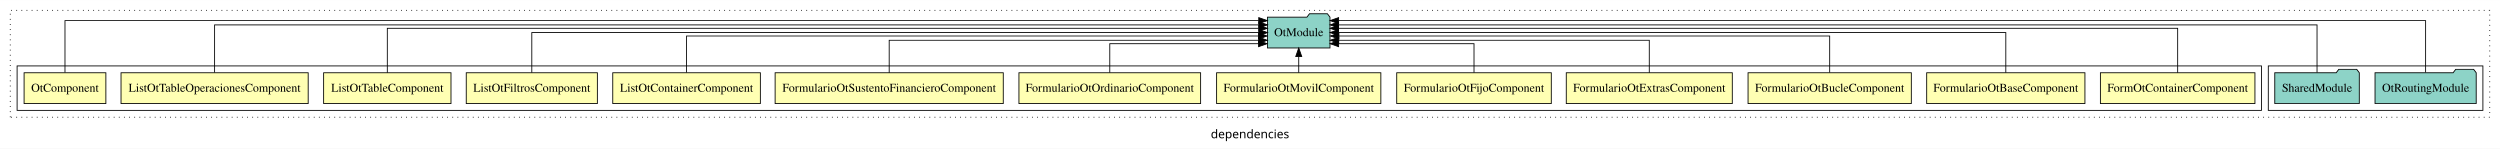
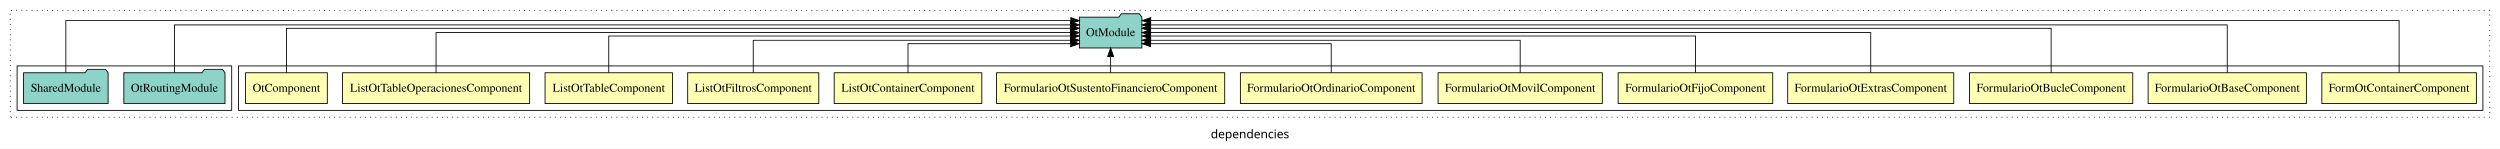
<svg xmlns="http://www.w3.org/2000/svg" width="2924pt" height="174pt" viewBox="0.00 0.00 2924.00 173.80">
  <g id="graph0" class="graph" transform="scale(1 1) rotate(0) translate(4 169.8)">
    <polygon fill="white" stroke="transparent" points="-4,4 -4,-169.8 2920,-169.8 2920,4 -4,4" />
    <text text-anchor="middle" x="1458" y="-8.2" font-family="sans-serif" font-size="14.00">dependencies</text>
    <g id="clust1" class="cluster">
      <polygon fill="none" stroke="black" stroke-dasharray="1,5" points="8,-32.8 8,-157.8 2908,-157.8 2908,-32.8 8,-32.8" />
    </g>
+     <g id="clust2" class="cluster">
+       <polygon fill="none" stroke="black" points="275,-40.8 275,-92.8 2900,-92.8 2900,-40.8 275,-40.8" />
+     </g>
    <g id="clust16" class="cluster">
-       <polygon fill="none" stroke="black" points="2649,-40.8 2649,-92.8 2900,-92.8 2900,-40.8 2649,-40.8" />
-     </g>
-     <g id="clust2" class="cluster">
-       <polygon fill="none" stroke="black" points="16,-40.8 16,-92.8 2641,-92.8 2641,-40.8 16,-40.8" />
+       <polygon fill="none" stroke="black" points="16,-40.8 16,-92.8 267,-92.8 267,-40.8 16,-40.8" />
    </g>
    <g id="node1" class="node">
-       <polygon fill="#ffffb3" stroke="black" points="2633.38,-84.8 2452.62,-84.8 2452.62,-48.8 2633.38,-48.8 2633.38,-84.8" />
-       <text text-anchor="middle" x="2543" y="-62.6" font-family="Times,serif" font-size="14.00">FormOtContainerComponent</text>
+       <polygon fill="#ffffb3" stroke="black" points="2892.38,-84.8 2711.62,-84.8 2711.62,-48.8 2892.38,-48.8 2892.38,-84.8" />
+       <text text-anchor="middle" x="2802" y="-62.6" font-family="Times,serif" font-size="14.00">FormOtContainerComponent</text>
    </g>
    <g id="node14" class="node">
-       <polygon fill="#8dd3c7" stroke="black" points="1551.55,-149.8 1548.55,-153.8 1527.55,-153.8 1524.55,-149.8 1478.45,-149.8 1478.45,-113.8 1551.55,-113.8 1551.55,-149.8" />
-       <text text-anchor="middle" x="1515" y="-127.6" font-family="Times,serif" font-size="14.00">OtModule</text>
+       <polygon fill="#8dd3c7" stroke="black" points="1331.55,-149.8 1328.55,-153.8 1307.55,-153.8 1304.55,-149.8 1258.45,-149.8 1258.45,-113.8 1331.55,-113.8 1331.55,-149.8" />
+       <text text-anchor="middle" x="1295" y="-127.6" font-family="Times,serif" font-size="14.00">OtModule</text>
    </g>
    <g id="edge1" class="edge">
-       <path fill="none" stroke="black" d="M2543,-84.83C2543,-105.57 2543,-136.8 2543,-136.8 2543,-136.8 1561.59,-136.8 1561.59,-136.8" />
-       <polygon fill="black" stroke="black" points="1561.59,-133.3 1551.59,-136.8 1561.59,-140.3 1561.59,-133.3" />
+       <path fill="none" stroke="black" d="M2802,-85.12C2802,-108.46 2802,-145.8 2802,-145.8 2802,-145.8 1341.88,-145.8 1341.88,-145.8" />
+       <polygon fill="black" stroke="black" points="1341.88,-142.3 1331.88,-145.8 1341.88,-149.3 1341.88,-142.3" />
    </g>
    <g id="node2" class="node">
-       <polygon fill="#ffffb3" stroke="black" points="2434.54,-84.8 2249.46,-84.8 2249.46,-48.8 2434.54,-48.8 2434.54,-84.8" />
-       <text text-anchor="middle" x="2342" y="-62.6" font-family="Times,serif" font-size="14.00">FormularioOtBaseComponent</text>
+       <polygon fill="#ffffb3" stroke="black" points="2693.54,-84.8 2508.46,-84.8 2508.46,-48.8 2693.54,-48.8 2693.54,-84.8" />
+       <text text-anchor="middle" x="2601" y="-62.6" font-family="Times,serif" font-size="14.00">FormularioOtBaseComponent</text>
    </g>
    <g id="edge2" class="edge">
-       <path fill="none" stroke="black" d="M2342,-84.91C2342,-104.14 2342,-131.8 2342,-131.8 2342,-131.8 1561.6,-131.8 1561.6,-131.8" />
-       <polygon fill="black" stroke="black" points="1561.6,-128.3 1551.6,-131.8 1561.6,-135.3 1561.6,-128.3" />
+       <path fill="none" stroke="black" d="M2601,-85.09C2601,-107.01 2601,-140.8 2601,-140.8 2601,-140.8 1341.64,-140.8 1341.64,-140.8" />
+       <polygon fill="black" stroke="black" points="1341.64,-137.3 1331.64,-140.8 1341.64,-144.3 1341.64,-137.3" />
    </g>
    <g id="node3" class="node">
-       <polygon fill="#ffffb3" stroke="black" points="2231.48,-84.8 2040.52,-84.8 2040.52,-48.8 2231.48,-48.8 2231.48,-84.8" />
-       <text text-anchor="middle" x="2136" y="-62.6" font-family="Times,serif" font-size="14.00">FormularioOtBucleComponent</text>
+       <polygon fill="#ffffb3" stroke="black" points="2490.48,-84.8 2299.52,-84.8 2299.52,-48.8 2490.48,-48.8 2490.48,-84.8" />
+       <text text-anchor="middle" x="2395" y="-62.6" font-family="Times,serif" font-size="14.00">FormularioOtBucleComponent</text>
    </g>
    <g id="edge3" class="edge">
-       <path fill="none" stroke="black" d="M2136,-85.1C2136,-103.07 2136,-127.8 2136,-127.8 2136,-127.8 1561.99,-127.8 1561.99,-127.8" />
-       <polygon fill="black" stroke="black" points="1561.99,-124.3 1551.99,-127.8 1561.99,-131.3 1561.99,-124.3" />
+       <path fill="none" stroke="black" d="M2395,-84.83C2395,-105.57 2395,-136.8 2395,-136.8 2395,-136.8 1341.6,-136.8 1341.6,-136.8" />
+       <polygon fill="black" stroke="black" points="1341.6,-133.3 1331.6,-136.8 1341.6,-140.3 1341.6,-133.3" />
    </g>
    <g id="node4" class="node">
-       <polygon fill="#ffffb3" stroke="black" points="2022.09,-84.8 1827.91,-84.8 1827.91,-48.8 2022.09,-48.8 2022.09,-84.8" />
-       <text text-anchor="middle" x="1925" y="-62.6" font-family="Times,serif" font-size="14.00">FormularioOtExtrasComponent</text>
+       <polygon fill="#ffffb3" stroke="black" points="2281.09,-84.8 2086.91,-84.8 2086.91,-48.8 2281.09,-48.8 2281.09,-84.8" />
+       <text text-anchor="middle" x="2184" y="-62.6" font-family="Times,serif" font-size="14.00">FormularioOtExtrasComponent</text>
    </g>
    <g id="edge4" class="edge">
-       <path fill="none" stroke="black" d="M1925,-84.83C1925,-101.2 1925,-122.8 1925,-122.8 1925,-122.8 1561.75,-122.8 1561.75,-122.8" />
-       <polygon fill="black" stroke="black" points="1561.75,-119.3 1551.75,-122.8 1561.75,-126.3 1561.75,-119.3" />
+       <path fill="none" stroke="black" d="M2184,-84.91C2184,-104.14 2184,-131.8 2184,-131.8 2184,-131.8 1341.79,-131.8 1341.79,-131.8" />
+       <polygon fill="black" stroke="black" points="1341.79,-128.3 1331.79,-131.8 1341.79,-135.3 1341.79,-128.3" />
    </g>
    <g id="node5" class="node">
-       <polygon fill="#ffffb3" stroke="black" points="1810.39,-84.8 1629.61,-84.8 1629.61,-48.8 1810.39,-48.8 1810.39,-84.8" />
-       <text text-anchor="middle" x="1720" y="-62.6" font-family="Times,serif" font-size="14.00">FormularioOtFijoComponent</text>
+       <polygon fill="#ffffb3" stroke="black" points="2069.39,-84.8 1888.61,-84.8 1888.61,-48.8 2069.39,-48.8 2069.39,-84.8" />
+       <text text-anchor="middle" x="1979" y="-62.6" font-family="Times,serif" font-size="14.00">FormularioOtFijoComponent</text>
    </g>
    <g id="edge5" class="edge">
-       <path fill="none" stroke="black" d="M1720,-84.99C1720,-99.98 1720,-118.8 1720,-118.8 1720,-118.8 1561.65,-118.8 1561.65,-118.8" />
-       <polygon fill="black" stroke="black" points="1561.65,-115.3 1551.65,-118.8 1561.65,-122.3 1561.65,-115.3" />
+       <path fill="none" stroke="black" d="M1979,-85.1C1979,-103.07 1979,-127.8 1979,-127.8 1979,-127.8 1341.77,-127.8 1341.77,-127.8" />
+       <polygon fill="black" stroke="black" points="1341.77,-124.3 1331.77,-127.8 1341.77,-131.3 1341.77,-124.3" />
    </g>
    <g id="node6" class="node">
-       <polygon fill="#ffffb3" stroke="black" points="1611.05,-84.8 1418.95,-84.8 1418.95,-48.8 1611.05,-48.8 1611.05,-84.8" />
-       <text text-anchor="middle" x="1515" y="-62.6" font-family="Times,serif" font-size="14.00">FormularioOtMovilComponent</text>
+       <polygon fill="#ffffb3" stroke="black" points="1870.05,-84.8 1677.95,-84.8 1677.95,-48.8 1870.05,-48.8 1870.05,-84.8" />
+       <text text-anchor="middle" x="1774" y="-62.6" font-family="Times,serif" font-size="14.00">FormularioOtMovilComponent</text>
    </g>
    <g id="edge6" class="edge">
-       <path fill="none" stroke="black" d="M1515,-84.91C1515,-84.91 1515,-103.79 1515,-103.79" />
-       <polygon fill="black" stroke="black" points="1511.5,-103.79 1515,-113.79 1518.5,-103.79 1511.5,-103.79" />
+       <path fill="none" stroke="black" d="M1774,-84.83C1774,-101.2 1774,-122.8 1774,-122.8 1774,-122.8 1341.79,-122.8 1341.79,-122.8" />
+       <polygon fill="black" stroke="black" points="1341.79,-119.3 1331.79,-122.8 1341.79,-126.3 1341.79,-119.3" />
    </g>
    <g id="node7" class="node">
-       <polygon fill="#ffffb3" stroke="black" points="1400.25,-84.8 1187.75,-84.8 1187.75,-48.8 1400.25,-48.8 1400.25,-84.8" />
-       <text text-anchor="middle" x="1294" y="-62.6" font-family="Times,serif" font-size="14.00">FormularioOtOrdinarioComponent</text>
+       <polygon fill="#ffffb3" stroke="black" points="1659.25,-84.8 1446.75,-84.8 1446.75,-48.8 1659.25,-48.8 1659.25,-84.8" />
+       <text text-anchor="middle" x="1553" y="-62.6" font-family="Times,serif" font-size="14.00">FormularioOtOrdinarioComponent</text>
    </g>
    <g id="edge7" class="edge">
-       <path fill="none" stroke="black" d="M1294,-84.99C1294,-99.98 1294,-118.8 1294,-118.8 1294,-118.8 1468.01,-118.8 1468.01,-118.8" />
-       <polygon fill="black" stroke="black" points="1468.01,-122.3 1478.01,-118.8 1468.01,-115.3 1468.01,-122.3" />
+       <path fill="none" stroke="black" d="M1553,-84.99C1553,-99.98 1553,-118.8 1553,-118.8 1553,-118.8 1341.69,-118.8 1341.69,-118.8" />
+       <polygon fill="black" stroke="black" points="1341.69,-115.3 1331.69,-118.8 1341.69,-122.3 1341.69,-115.3" />
    </g>
    <g id="node8" class="node">
-       <polygon fill="#ffffb3" stroke="black" points="1169.42,-84.8 902.58,-84.8 902.58,-48.8 1169.42,-48.8 1169.42,-84.8" />
-       <text text-anchor="middle" x="1036" y="-62.6" font-family="Times,serif" font-size="14.00">FormularioOtSustentoFinancieroComponent</text>
+       <polygon fill="#ffffb3" stroke="black" points="1428.42,-84.8 1161.58,-84.8 1161.58,-48.8 1428.42,-48.8 1428.42,-84.8" />
+       <text text-anchor="middle" x="1295" y="-62.6" font-family="Times,serif" font-size="14.00">FormularioOtSustentoFinancieroComponent</text>
    </g>
    <g id="edge8" class="edge">
-       <path fill="none" stroke="black" d="M1036,-84.83C1036,-101.2 1036,-122.8 1036,-122.8 1036,-122.8 1468.21,-122.8 1468.21,-122.8" />
-       <polygon fill="black" stroke="black" points="1468.21,-126.3 1478.21,-122.8 1468.21,-119.3 1468.21,-126.3" />
+       <path fill="none" stroke="black" d="M1295,-84.91C1295,-84.91 1295,-103.79 1295,-103.79" />
+       <polygon fill="black" stroke="black" points="1291.5,-103.79 1295,-113.79 1298.5,-103.79 1291.5,-103.79" />
    </g>
    <g id="node9" class="node">
-       <polygon fill="#ffffb3" stroke="black" points="885.32,-84.8 712.68,-84.8 712.68,-48.8 885.32,-48.8 885.32,-84.8" />
-       <text text-anchor="middle" x="799" y="-62.6" font-family="Times,serif" font-size="14.00">ListOtContainerComponent</text>
+       <polygon fill="#ffffb3" stroke="black" points="1144.32,-84.8 971.68,-84.8 971.68,-48.8 1144.32,-48.8 1144.32,-84.8" />
+       <text text-anchor="middle" x="1058" y="-62.6" font-family="Times,serif" font-size="14.00">ListOtContainerComponent</text>
    </g>
    <g id="edge9" class="edge">
-       <path fill="none" stroke="black" d="M799,-85.1C799,-103.07 799,-127.8 799,-127.8 799,-127.8 1468.01,-127.8 1468.01,-127.8" />
-       <polygon fill="black" stroke="black" points="1468.01,-131.3 1478.01,-127.8 1468.01,-124.3 1468.01,-131.3" />
+       <path fill="none" stroke="black" d="M1058,-84.99C1058,-99.98 1058,-118.8 1058,-118.8 1058,-118.8 1248.23,-118.8 1248.23,-118.8" />
+       <polygon fill="black" stroke="black" points="1248.23,-122.3 1258.23,-118.8 1248.23,-115.3 1248.23,-122.3" />
    </g>
    <g id="node10" class="node">
-       <polygon fill="#ffffb3" stroke="black" points="694.68,-84.8 541.32,-84.8 541.32,-48.8 694.68,-48.8 694.68,-84.8" />
-       <text text-anchor="middle" x="618" y="-62.6" font-family="Times,serif" font-size="14.00">ListOtFiltrosComponent</text>
+       <polygon fill="#ffffb3" stroke="black" points="953.68,-84.8 800.32,-84.8 800.32,-48.8 953.68,-48.8 953.68,-84.8" />
+       <text text-anchor="middle" x="877" y="-62.6" font-family="Times,serif" font-size="14.00">ListOtFiltrosComponent</text>
    </g>
    <g id="edge10" class="edge">
-       <path fill="none" stroke="black" d="M618,-84.91C618,-104.14 618,-131.8 618,-131.8 618,-131.8 1468.45,-131.8 1468.45,-131.8" />
-       <polygon fill="black" stroke="black" points="1468.45,-135.3 1478.45,-131.8 1468.45,-128.3 1468.45,-135.3" />
+       <path fill="none" stroke="black" d="M877,-84.83C877,-101.2 877,-122.8 877,-122.8 877,-122.8 1248.27,-122.8 1248.27,-122.8" />
+       <polygon fill="black" stroke="black" points="1248.27,-126.3 1258.27,-122.8 1248.27,-119.3 1248.27,-126.3" />
    </g>
    <g id="node11" class="node">
-       <polygon fill="#ffffb3" stroke="black" points="523.48,-84.8 374.52,-84.8 374.52,-48.8 523.48,-48.8 523.48,-84.8" />
-       <text text-anchor="middle" x="449" y="-62.6" font-family="Times,serif" font-size="14.00">ListOtTableComponent</text>
+       <polygon fill="#ffffb3" stroke="black" points="782.48,-84.8 633.52,-84.8 633.52,-48.8 782.48,-48.8 782.48,-84.8" />
+       <text text-anchor="middle" x="708" y="-62.6" font-family="Times,serif" font-size="14.00">ListOtTableComponent</text>
    </g>
    <g id="edge11" class="edge">
-       <path fill="none" stroke="black" d="M449,-84.83C449,-105.57 449,-136.8 449,-136.8 449,-136.8 1468.31,-136.8 1468.31,-136.8" />
-       <polygon fill="black" stroke="black" points="1468.31,-140.3 1478.31,-136.8 1468.31,-133.3 1468.31,-140.3" />
+       <path fill="none" stroke="black" d="M708,-85.1C708,-103.07 708,-127.8 708,-127.8 708,-127.8 1248.28,-127.8 1248.28,-127.8" />
+       <polygon fill="black" stroke="black" points="1248.28,-131.3 1258.28,-127.8 1248.28,-124.3 1248.28,-131.3" />
    </g>
    <g id="node12" class="node">
-       <polygon fill="#ffffb3" stroke="black" points="356.45,-84.8 137.55,-84.8 137.55,-48.8 356.45,-48.8 356.45,-84.8" />
-       <text text-anchor="middle" x="247" y="-62.6" font-family="Times,serif" font-size="14.00">ListOtTableOperacionesComponent</text>
+       <polygon fill="#ffffb3" stroke="black" points="615.45,-84.8 396.55,-84.8 396.55,-48.8 615.45,-48.8 615.45,-84.8" />
+       <text text-anchor="middle" x="506" y="-62.6" font-family="Times,serif" font-size="14.00">ListOtTableOperacionesComponent</text>
    </g>
    <g id="edge12" class="edge">
-       <path fill="none" stroke="black" d="M247,-85.09C247,-107.01 247,-140.8 247,-140.8 247,-140.8 1468.42,-140.8 1468.42,-140.8" />
-       <polygon fill="black" stroke="black" points="1468.42,-144.3 1478.42,-140.8 1468.42,-137.3 1468.42,-144.3" />
+       <path fill="none" stroke="black" d="M506,-84.91C506,-104.14 506,-131.8 506,-131.8 506,-131.8 1248.27,-131.8 1248.27,-131.8" />
+       <polygon fill="black" stroke="black" points="1248.27,-135.3 1258.27,-131.8 1248.27,-128.3 1248.27,-135.3" />
    </g>
    <g id="node13" class="node">
-       <polygon fill="#ffffb3" stroke="black" points="119.83,-84.8 24.17,-84.8 24.17,-48.8 119.83,-48.8 119.83,-84.8" />
-       <text text-anchor="middle" x="72" y="-62.6" font-family="Times,serif" font-size="14.00">OtComponent</text>
+       <polygon fill="#ffffb3" stroke="black" points="378.83,-84.8 283.17,-84.8 283.17,-48.8 378.83,-48.8 378.83,-84.8" />
+       <text text-anchor="middle" x="331" y="-62.6" font-family="Times,serif" font-size="14.00">OtComponent</text>
    </g>
    <g id="edge13" class="edge">
-       <path fill="none" stroke="black" d="M72,-85.12C72,-108.46 72,-145.8 72,-145.8 72,-145.8 1468.25,-145.8 1468.25,-145.8" />
-       <polygon fill="black" stroke="black" points="1468.25,-149.3 1478.25,-145.8 1468.25,-142.3 1468.25,-149.3" />
+       <path fill="none" stroke="black" d="M331,-84.83C331,-105.57 331,-136.8 331,-136.8 331,-136.8 1248.39,-136.8 1248.39,-136.8" />
+       <polygon fill="black" stroke="black" points="1248.39,-140.3 1258.39,-136.8 1248.39,-133.3 1248.39,-140.3" />
    </g>
    <g id="node15" class="node">
-       <polygon fill="#8dd3c7" stroke="black" points="2892.17,-84.8 2889.17,-88.8 2868.17,-88.8 2865.17,-84.8 2773.83,-84.8 2773.83,-48.8 2892.17,-48.8 2892.17,-84.8" />
-       <text text-anchor="middle" x="2833" y="-62.6" font-family="Times,serif" font-size="14.00">OtRoutingModule</text>
+       <polygon fill="#8dd3c7" stroke="black" points="259.17,-84.8 256.17,-88.8 235.17,-88.8 232.17,-84.8 140.83,-84.8 140.83,-48.8 259.17,-48.8 259.17,-84.8" />
+       <text text-anchor="middle" x="200" y="-62.6" font-family="Times,serif" font-size="14.00">OtRoutingModule</text>
    </g>
    <g id="edge14" class="edge">
-       <path fill="none" stroke="black" d="M2833,-85.12C2833,-108.46 2833,-145.8 2833,-145.8 2833,-145.8 1561.63,-145.8 1561.63,-145.8" />
-       <polygon fill="black" stroke="black" points="1561.63,-142.3 1551.63,-145.8 1561.63,-149.3 1561.63,-142.3" />
+       <path fill="none" stroke="black" d="M200,-85.09C200,-107.01 200,-140.8 200,-140.8 200,-140.8 1248.25,-140.8 1248.25,-140.8" />
+       <polygon fill="black" stroke="black" points="1248.25,-144.3 1258.25,-140.8 1248.25,-137.3 1248.25,-144.3" />
    </g>
    <g id="node16" class="node">
-       <polygon fill="#8dd3c7" stroke="black" points="2755.43,-84.8 2752.43,-88.8 2731.43,-88.8 2728.43,-84.8 2656.57,-84.8 2656.57,-48.8 2755.43,-48.8 2755.43,-84.8" />
-       <text text-anchor="middle" x="2706" y="-62.6" font-family="Times,serif" font-size="14.00">SharedModule</text>
+       <polygon fill="#8dd3c7" stroke="black" points="122.43,-84.8 119.43,-88.8 98.43,-88.8 95.43,-84.8 23.57,-84.8 23.57,-48.8 122.43,-48.8 122.43,-84.8" />
+       <text text-anchor="middle" x="73" y="-62.6" font-family="Times,serif" font-size="14.00">SharedModule</text>
    </g>
    <g id="edge15" class="edge">
-       <path fill="none" stroke="black" d="M2706,-85.09C2706,-107.01 2706,-140.8 2706,-140.8 2706,-140.8 1561.62,-140.8 1561.62,-140.8" />
-       <polygon fill="black" stroke="black" points="1561.62,-137.3 1551.62,-140.8 1561.62,-144.3 1561.62,-137.3" />
+       <path fill="none" stroke="black" d="M73,-85.12C73,-108.46 73,-145.8 73,-145.8 73,-145.8 1248.43,-145.8 1248.43,-145.8" />
+       <polygon fill="black" stroke="black" points="1248.43,-149.3 1258.43,-145.8 1248.43,-142.3 1248.43,-149.3" />
    </g>
  </g>
</svg>
